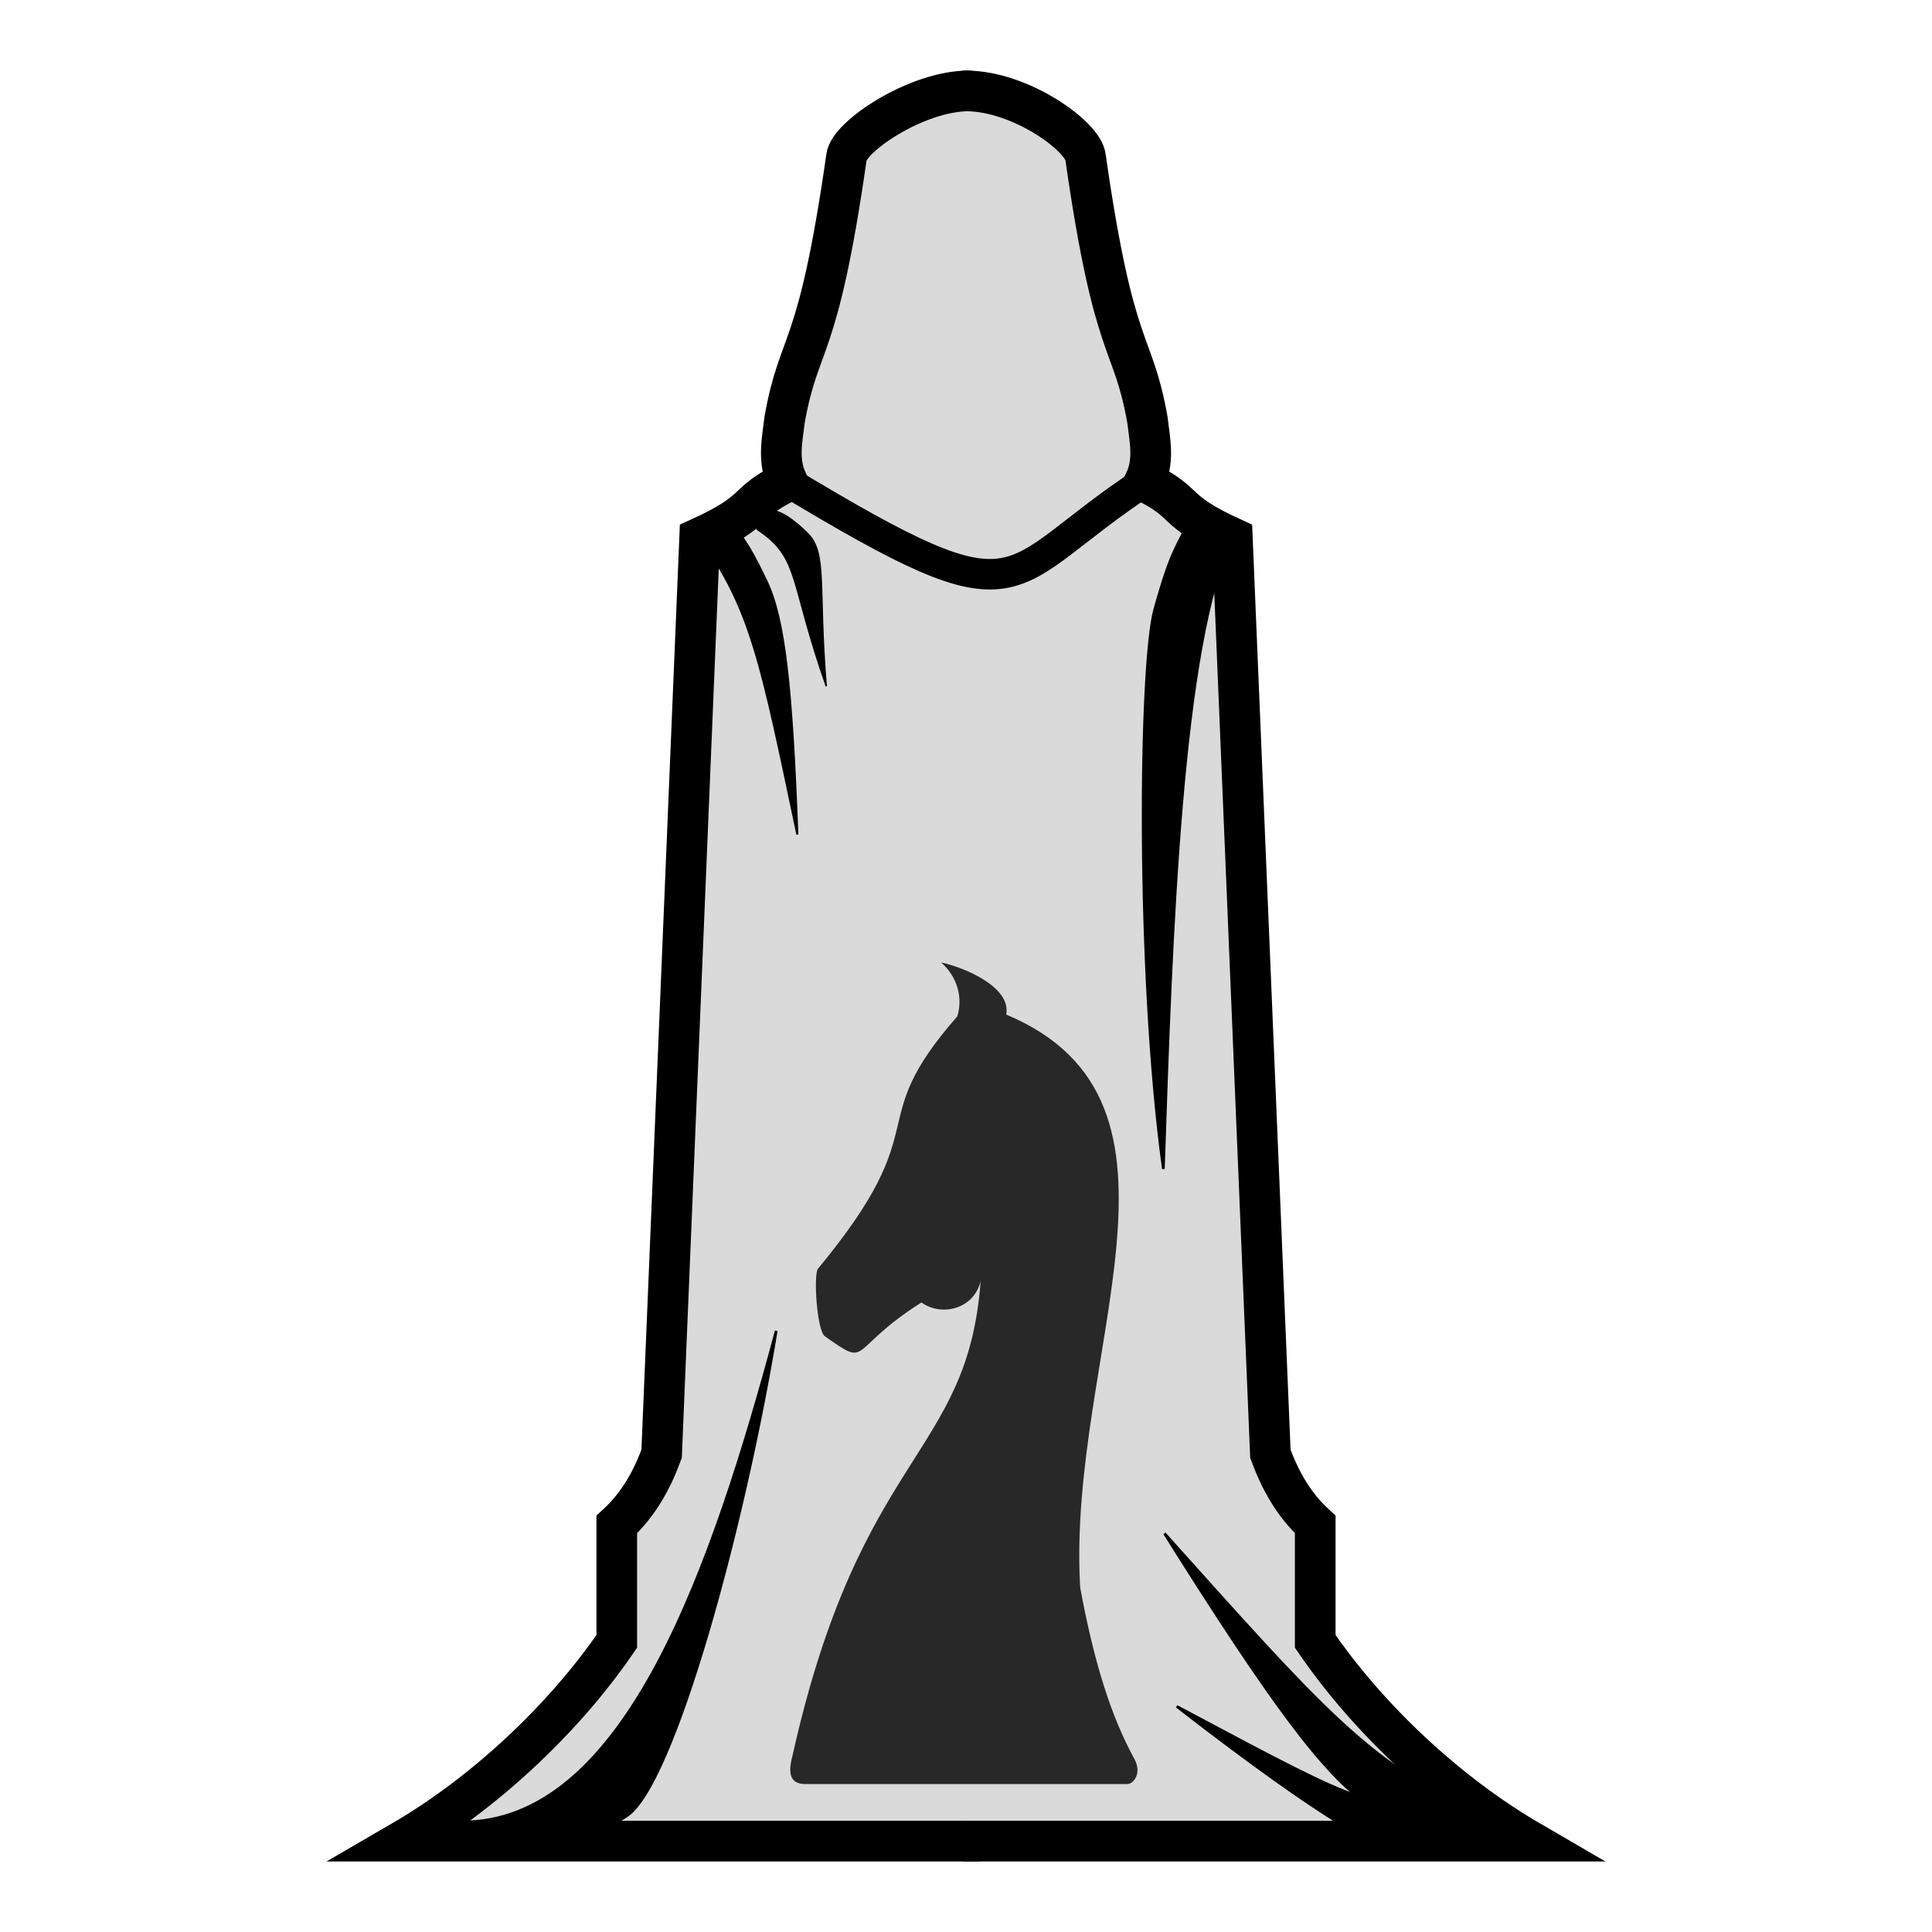
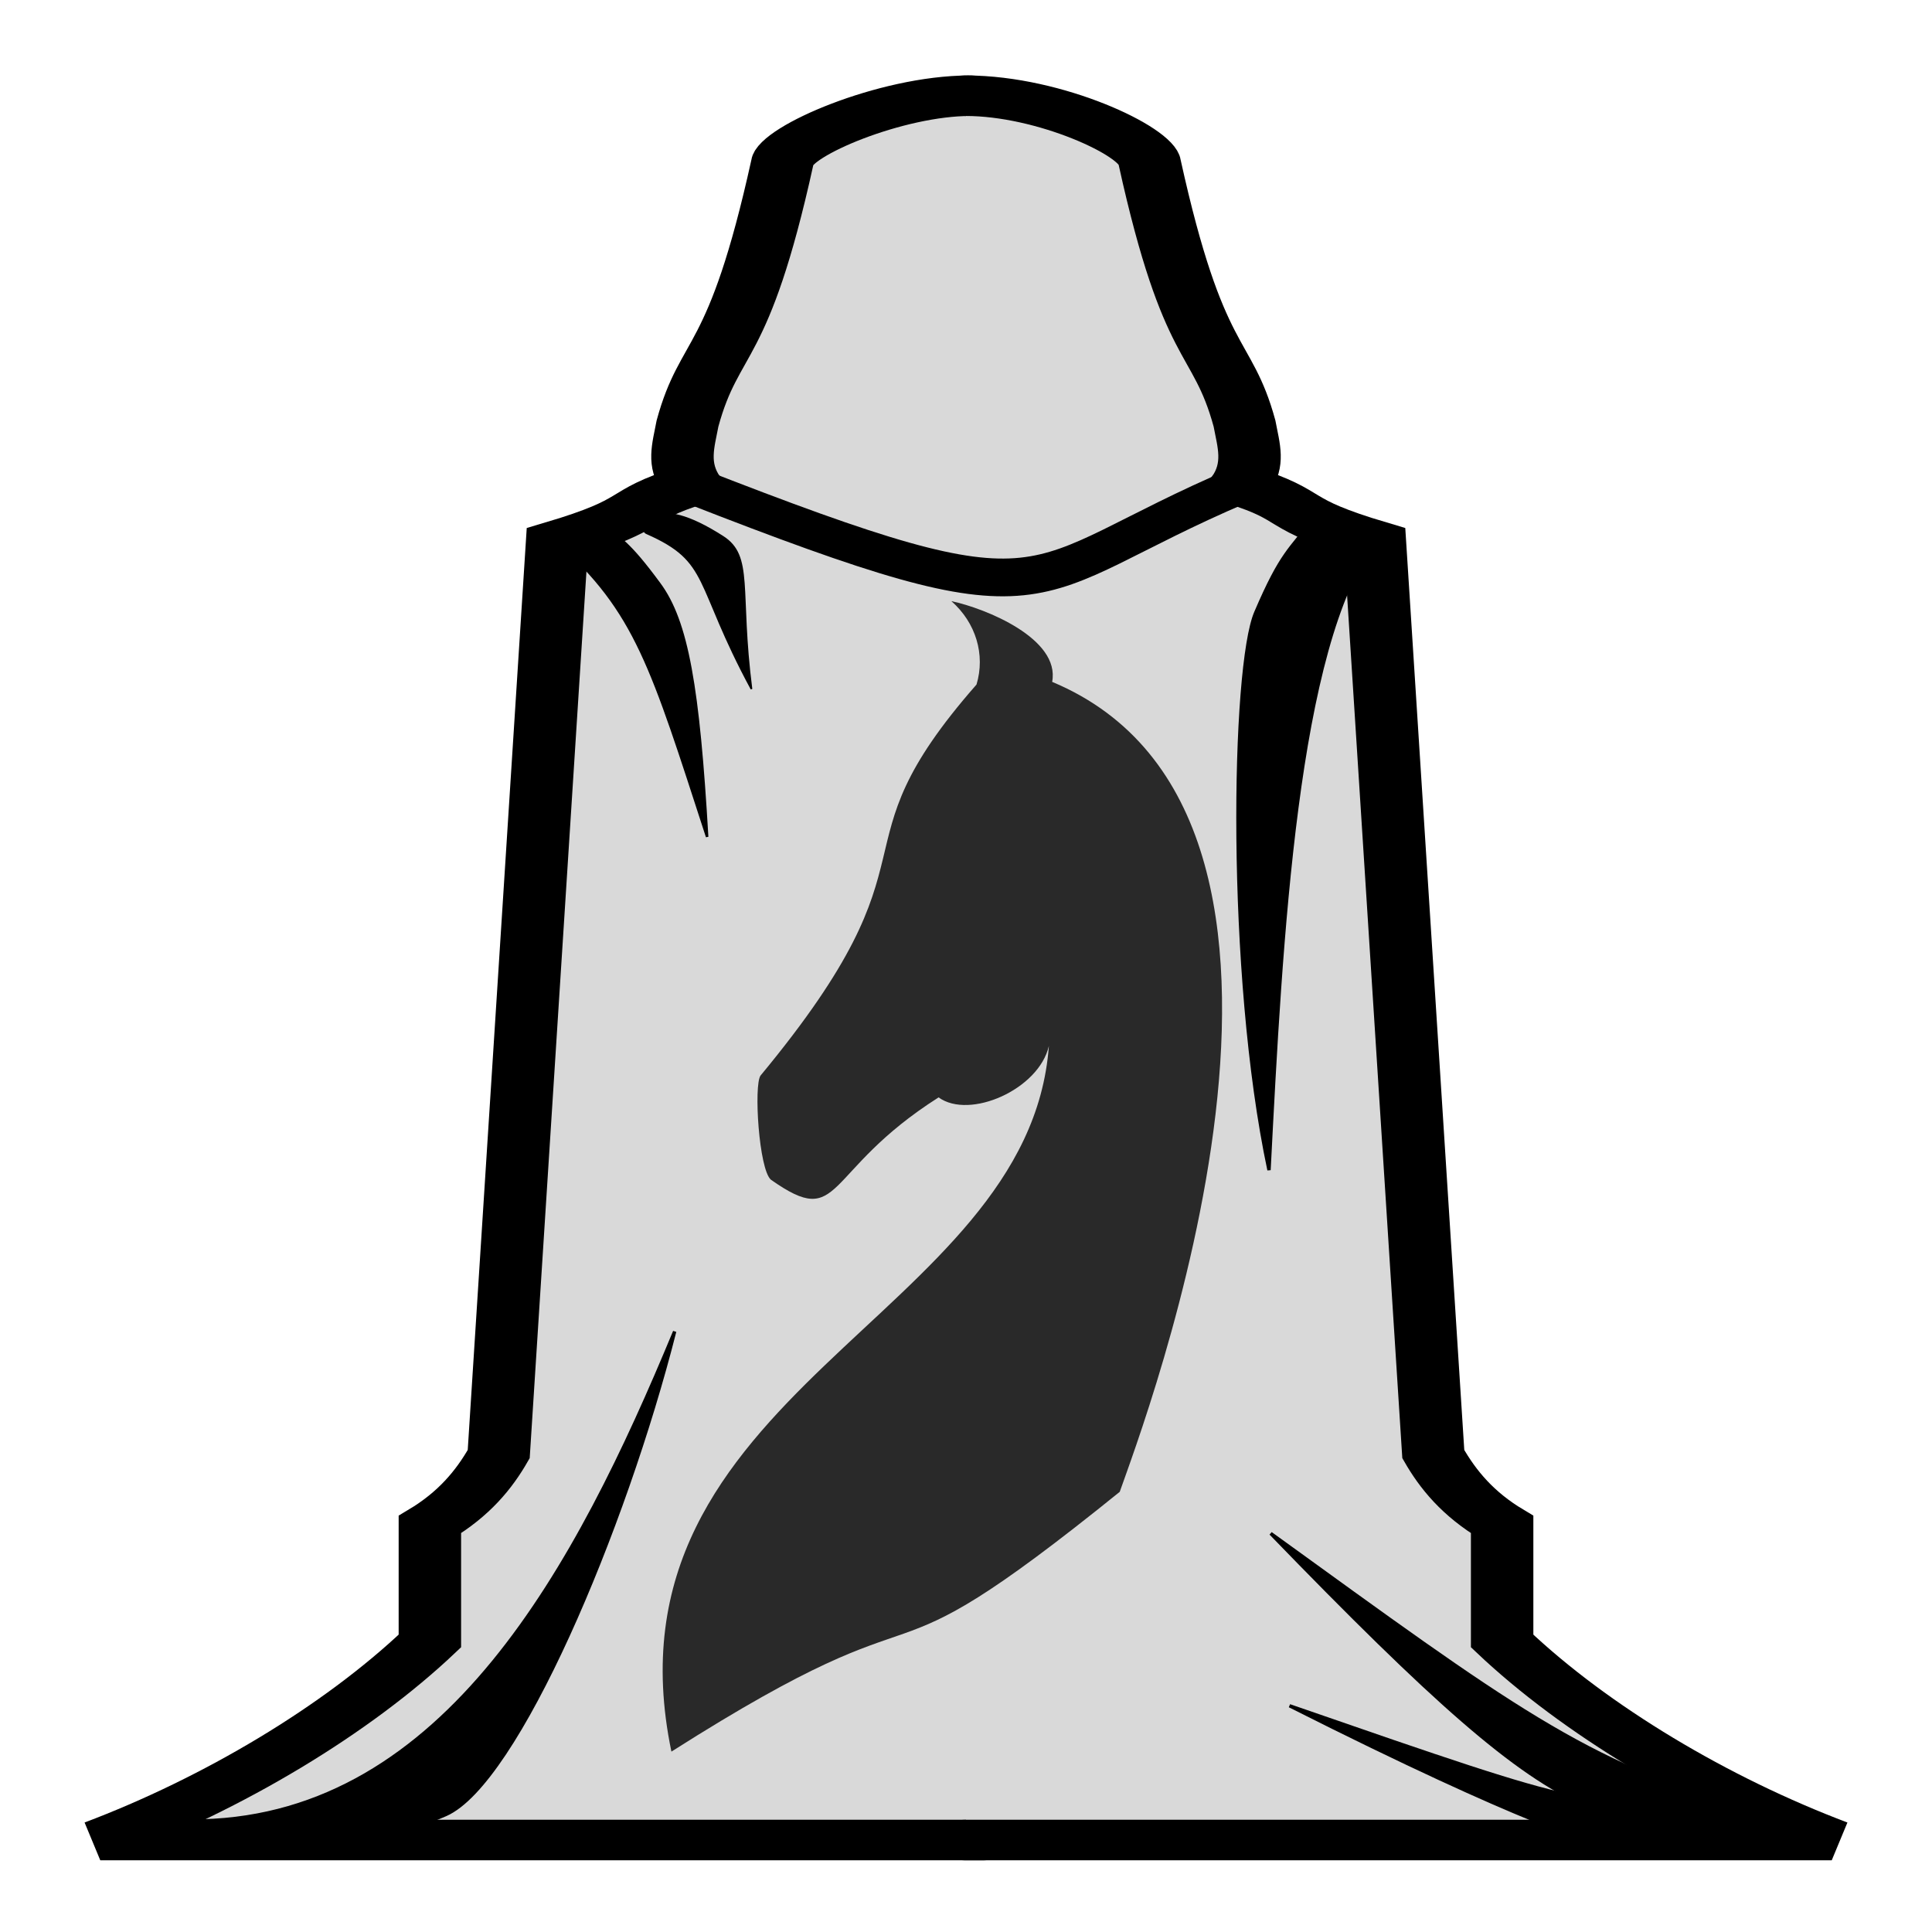
<svg xmlns="http://www.w3.org/2000/svg" width="190mm" height="190mm" viewBox="0 0 190 190" version="1.1" id="svg8">
  <defs id="defs2" />
  <g id="layer2" style="display:inline" transform="translate(0,-107)">
-     <g id="g965" style="fill:#dadada;fill-opacity:1" transform="translate(-10.88266,43.71238)">
-       <path id="path829" d="m 106.133,72.227 c -5.081,0 -11.847,4.507 -12.01,6.548 -2.826,19.755 -4.636,17.646 -6.08,25.792 -0.271,2.203 -0.677,4.047 0.267,6.08 -4.417,2.125 -2.486,2.745 -8.619,5.546 l -3.742,90.07 c -0.942,2.543 -2.227,4.938 -4.41,6.949 v 11.493 c -5.348,7.815 -13.247,15.071 -21.114,19.644 l 56.523,1e-5" style="display:inline;fill:#dadada;fill-opacity:1;stroke:#000000;stroke-width:4;stroke-linecap:round;stroke-linejoin:miter;stroke-miterlimit:4;stroke-dasharray:none;stroke-opacity:1" />
-       <path id="path829-8" d="m 105.883,72.227 c 5.38,0 11.597,4.507 11.76,6.548 2.826,19.755 4.636,17.646 6.08,25.792 0.271,2.203 0.677,4.047 -0.267,6.08 4.417,2.125 2.486,2.745 8.619,5.546 l 3.742,90.07 c 0.942,2.543 2.227,4.938 4.41,6.949 v 11.493 c 5.348,7.815 13.247,15.071 21.114,19.644 h -55.463" style="display:inline;fill:#dadada;fill-opacity:1;stroke:#000000;stroke-width:4;stroke-linecap:round;stroke-linejoin:miter;stroke-miterlimit:4;stroke-dasharray:none;stroke-opacity:1" />
+     <g id="g965" style="fill:#d9d9d9;fill-opacity:1" transform="matrix(1.535198,0,0,0.9966301,-67.55081,44.42965)">
+       <path id="path829" d="m 106.133,72.227 c -5.081,0 -11.847,4.507 -12.01,6.548 -2.826,19.755 -4.636,17.646 -6.08,25.792 -0.271,2.203 -0.677,4.047 0.267,6.08 -4.417,2.125 -2.486,2.745 -8.619,5.546 l -3.742,90.07 c -0.942,2.543 -2.227,4.938 -4.41,6.949 v 11.493 c -5.348,7.815 -13.247,15.071 -21.114,19.644 l 56.523,1e-5" style="display:inline;fill:#d9d9d9;fill-opacity:1;stroke:#000000;stroke-width:4;stroke-linecap:round;stroke-linejoin:miter;stroke-miterlimit:4;stroke-dasharray:none;stroke-opacity:1" />
+       <path id="path829-8" d="m 105.883,72.227 c 5.38,0 11.597,4.507 11.76,6.548 2.826,19.755 4.636,17.646 6.08,25.792 0.271,2.203 0.677,4.047 -0.267,6.08 4.417,2.125 2.486,2.745 8.619,5.546 l 3.742,90.07 c 0.942,2.543 2.227,4.938 4.41,6.949 v 11.493 c 5.348,7.815 13.247,15.071 21.114,19.644 h -55.463" style="display:inline;fill:#d9d9d9;fill-opacity:1;stroke:#000000;stroke-width:4;stroke-linecap:round;stroke-linejoin:miter;stroke-miterlimit:4;stroke-dasharray:none;stroke-opacity:1" />
    </g>
-     <path style="fill:#000000;fill-opacity:1;stroke:#000000;stroke-width:0.265;stroke-linecap:round;stroke-linejoin:miter;stroke-miterlimit:4;stroke-dasharray:none;stroke-opacity:1" d="m 117.319,157.599 c -1.581,3.213 -2.099,3.389 -3.75,9.318 -1.497,5.318 -1.831,35.618 0.842,55.038 0.766,-22.867 1.726,-51.777 6.782,-62.05 0.463,-0.668 -3.334,-3.113 -3.873,-2.307 z" id="path1651" />
-     <path style="display:inline;fill:#000000;fill-opacity:1;stroke:#000000;stroke-width:0.132;stroke-linecap:round;stroke-linejoin:miter;stroke-miterlimit:4;stroke-dasharray:none;stroke-opacity:1" d="m 74.814,157.382 c 1.063,-0.516 2.394,-0.097 4.591,2.058 1.978,1.929 1.038,5.261 1.853,15.046 -3.686,-10.513 -2.575,-12.567 -6.718,-15.373 -0.367,-0.174 -0.161,-1.945 0.274,-1.731 z" id="path1651-7" />
-     <path style="display:inline;fill:#000000;fill-opacity:1;stroke:#000000;stroke-width:0.199;stroke-linecap:round;stroke-linejoin:miter;stroke-miterlimit:4;stroke-dasharray:none;stroke-opacity:1" d="m 71.368,157.697 c 1.586,2.167 1.991,2.23 3.983,6.394 1.798,3.733 2.511,10.292 3.066,24.983 -3.544,-16.79 -4.538,-22.24 -9.61,-29.169 -0.429,-0.433 2.057,-2.733 2.56,-2.208 z" id="path1651-7-7" />
-     <path style="display:inline;fill:#000000;fill-opacity:1;stroke:#000000;stroke-width:0.265;stroke-linecap:round;stroke-linejoin:miter;stroke-miterlimit:4;stroke-dasharray:none;stroke-opacity:1" d="m 143.579,289.34 c -3.276,-1.445 -3.786,-1.247 -8.862,-4.728 -4.565,-3.112 -9.761,-10.21 -20.196,-26.804 15.285,17.025 20.067,22.655 30.543,27.275 0.784,0.215 -0.554,4.528 -1.484,4.257 z" id="path1651-6" />
-     <path style="display:inline;fill:#000000;fill-opacity:1;stroke:#000000;stroke-width:0.265;stroke-linecap:round;stroke-linejoin:miter;stroke-miterlimit:4;stroke-dasharray:none;stroke-opacity:1" d="m 145.124,289.591 c -3.573,-0.237 -3.984,0.123 -9.945,-1.411 0,0 -3.97,-1.342 -19.452,-13.366 20.186,10.77 17.912,9.512 29.336,10.27 0.81,-0.067 1.028,4.444 0.061,4.508 z" id="path1651-6-7" />
-     <path style="display:inline;fill:#000000;fill-opacity:1;stroke:#000000;stroke-width:0.265;stroke-linecap:round;stroke-linejoin:miter;stroke-miterlimit:4;stroke-dasharray:none;stroke-opacity:1" d="m 46.888,289.225 c 3.276,-1.445 9.713,-0.201 14.79,-3.681 4.565,-3.112 11.44,-28.127 14.659,-47.661 -6.248,23.241 -14.659,47.661 -30.265,48.289 -0.784,0.215 -0.115,3.325 0.816,3.054 z" id="path1651-6-0" />
-     <path style="fill:none;stroke:#000000;stroke-width:3;stroke-linecap:butt;stroke-linejoin:miter;stroke-miterlimit:4;stroke-dasharray:none;stroke-opacity:1" d="m 77.427,154.359 c 24.095,14.518 20.575,9.536 35.146,0" id="path1728" />
+     <path style="fill:#000000;fill-opacity:1;stroke:#000000;stroke-width:0.328;stroke-linecap:round;stroke-linejoin:miter;stroke-miterlimit:4;stroke-dasharray:none;stroke-opacity:1" d="m 129.264,157.932 c -2.427,3.202 -3.222,3.377 -5.757,9.287 -2.298,5.3 -2.811,35.498 1.292,54.853 1.176,-22.79 2.651,-51.603 10.411,-61.841 0.71,-0.666 -5.119,-3.102 -5.946,-2.299 z" id="path1651" />
+     <path style="display:inline;fill:#000000;fill-opacity:1;stroke:#000000;stroke-width:0.164;stroke-linecap:round;stroke-linejoin:miter;stroke-miterlimit:4;stroke-dasharray:none;stroke-opacity:1" d="m 64.01,157.716 c 1.631,-0.514 3.675,-0.097 7.048,2.051 3.036,1.922 1.593,5.243 2.845,14.996 -5.659,-10.478 -3.953,-12.525 -10.313,-15.322 -0.564,-0.173 -0.247,-1.939 0.42,-1.725 z" id="path1651-7" />
+     <path style="display:inline;fill:#000000;fill-opacity:1;stroke:#000000;stroke-width:0.246;stroke-linecap:round;stroke-linejoin:miter;stroke-miterlimit:4;stroke-dasharray:none;stroke-opacity:1" d="m 58.72,158.03 c 2.435,2.16 3.057,2.222 6.115,6.372 2.761,3.72 3.855,10.257 4.707,24.899 -5.441,-16.733 -6.967,-22.165 -14.753,-29.071 -0.658,-0.432 3.159,-2.724 3.931,-2.201 z" id="path1651-7-7" />
+     <path style="display:inline;fill:#000000;fill-opacity:1;stroke:#000000;stroke-width:0.328;stroke-linecap:round;stroke-linejoin:miter;stroke-miterlimit:4;stroke-dasharray:none;stroke-opacity:1" d="m 169.578,289.23 c -5.03,-1.44 -5.812,-1.243 -13.605,-4.712 -7.008,-3.101 -14.984,-10.175 -31.005,-26.714 23.466,16.967 30.807,22.579 46.889,27.183 1.204,0.214 -0.85,4.513 -2.279,4.242 z" id="path1651-6" />
+     <path style="display:inline;fill:#000000;fill-opacity:1;stroke:#000000;stroke-width:0.328;stroke-linecap:round;stroke-linejoin:miter;stroke-miterlimit:4;stroke-dasharray:none;stroke-opacity:1" d="m 171.95,289.48 c -5.485,-0.236 -6.116,0.123 -15.267,-1.407 0,0 -6.095,-1.337 -29.863,-13.321 30.99,10.734 27.498,9.48 45.036,10.236 1.244,-0.066 1.579,4.429 0.093,4.492 z" id="path1651-6-7" />
+     <path style="display:inline;fill:#000000;fill-opacity:1;stroke:#000000;stroke-width:0.328;stroke-linecap:round;stroke-linejoin:miter;stroke-miterlimit:4;stroke-dasharray:none;stroke-opacity:1" d="m 21.139,289.115 c 5.03,-1.44 14.912,-0.2 22.705,-3.669 7.008,-3.101 17.563,-28.032 22.505,-47.501 -9.592,23.162 -22.505,47.501 -46.463,48.126 -1.204,0.214 -0.176,3.314 1.253,3.044 z" id="path1651-6-0" />
+     <path style="fill:none;stroke:#000000;stroke-width:3.711;stroke-linecap:butt;stroke-linejoin:miter;stroke-miterlimit:4;stroke-dasharray:none;stroke-opacity:1" d="m 68.022,154.704 c 36.99,14.469 31.587,9.504 53.956,0" id="path1728" />
  </g>
-   <g id="layer4" style="display:none">
-     <g id="g3115" transform="translate(1.07292)" style="fill:#000000;fill-opacity:1">
-       <g style="fill:#000000;fill-opacity:1;stroke:none;stroke-opacity:1" id="g3001">
-         <path style="fill:#000000;fill-opacity:1;stroke:none;stroke-width:0.265;stroke-linecap:butt;stroke-linejoin:miter;stroke-miterlimit:4;stroke-dasharray:none;stroke-opacity:1" d="M 94.022,175.448 H 78.052 c 2.835,-38.869 10.481,-35.958 10.205,-61.61 -2.635,-0.25 -3.9,-1.962 -5.151,-3.528 L 78.808,88.702 c 10.085,22.462 13.098,7.88 15.119,-15.119" id="path2955" />
-         <path style="fill:#000000;fill-opacity:1;stroke:none;stroke-width:0.265px;stroke-linecap:butt;stroke-linejoin:miter;stroke-opacity:1" d="m 85.99,102.215 c -0.627,-3.717 -1.173,-4.788 0,-10.772 0.851,5.165 2.875,7.362 7.087,8.504 z" id="path2972" />
-       </g>
-       <g style="fill:#000000;fill-opacity:1;stroke:none;stroke-opacity:1" id="g3001-0" transform="matrix(-1,0,0,1,187.8542,0)">
-         <path style="fill:#000000;fill-opacity:1;stroke:none;stroke-width:0.265;stroke-linecap:butt;stroke-linejoin:miter;stroke-miterlimit:4;stroke-dasharray:none;stroke-opacity:1" d="M 94.778,175.448 H 78.052 c 2.835,-38.869 10.481,-35.958 10.205,-61.61 -2.635,-0.25 -3.9,-1.962 -5.151,-3.528 L 78.808,88.702 c 10.085,22.462 13.098,7.88 15.119,-15.119" id="path2955-9" />
-         <path style="fill:#000000;fill-opacity:1;stroke:none;stroke-width:0.265px;stroke-linecap:butt;stroke-linejoin:miter;stroke-opacity:1" d="m 85.99,102.215 c -0.627,-3.717 -1.173,-4.788 0,-10.772 0.851,5.165 2.875,7.362 7.087,8.504 z" id="path2972-0" />
-       </g>
+   <g id="layer9" style="display:inline">
+     <path style="fill:#292929;fill-opacity:1;stroke:none;stroke-width:0.41px;stroke-linecap:butt;stroke-linejoin:miter;stroke-opacity:1" d="m 66.029,172.261 c -7.386,-35.527 35.16,-42.587 37.122,-69.402 -0.985,4.29 -7.803,7.275 -10.846,5.063 -11.518,7.317 -9.387,13.1 -16.488,8.097 -1.187,-1.007 -1.7,-9.287 -1.024,-10.243 18.576,-22.424 6.445,-21.586 21.24,-38.455 0.886,-2.941 -0.062,-6.083 -2.47,-8.202 3.367,0.71 10.72,3.69 9.91,7.938 31.822,13.316 8.813,73.452 6.645,79.657 -26.147,21.117 -15.724,7.524 -44.089,25.546 z" id="path3130" />
+   </g>
+   <g id="layer1" style="display:none;fill:#6b6b6b;fill-opacity:1">
+     <g id="g6218">
+       <path style="fill:#292929;fill-opacity:1;stroke:none;stroke-width:4.647;stroke-linecap:round;stroke-opacity:1" d="M 89.78,75.452 V 89.635 H 75.377 v 8.595 h 14.635 v 13.705 c -6.824,-4.035 -13.57,-8.157 -25.223,-6.759 -10.317,1.132 -11.033,16.485 -10.729,23.93 -0.074,5.34 3.435,23.761 10.215,30.112 2.017,2.37 4.733,4.024 9.59,7.306 l -10.768,-0.232 c -3.845,0 -4.364,8.796 0.201,8.796 l 34.036,0.031 c -9.752,-9.102 -3.561,-15.232 -25.581,-21.902 -7.017,-4.01 -13.707,-38.144 -4.319,-38.144 29.901,-0.868 22.258,32.964 22.258,50.352 0,4.367 -4.514,9.705 7.643,9.694 V 75.233 Z" id="path1266" />
+       <path style="fill:#292929;fill-opacity:1;stroke:none;stroke-width:4.647;stroke-linecap:round;stroke-opacity:1" d="M 100.22,75.418 V 89.601 h 14.402 v 8.595 H 99.988 v 13.705 c 6.824,-4.035 13.57,-8.157 25.223,-6.759 10.317,1.132 11.033,16.485 10.729,23.93 0.074,5.34 -3.435,23.761 -10.215,30.112 -2.017,2.37 -4.733,4.024 -9.59,7.306 l 10.768,-0.232 c 3.845,0 4.364,8.796 -0.201,8.796 l -34.036,0.031 c 9.752,-9.102 3.561,-15.232 25.581,-21.902 7.017,-4.01 13.707,-38.144 4.319,-38.144 -29.901,-0.868 -22.258,32.964 -22.258,50.352 0,4.367 4.514,9.705 -7.643,9.694 V 75.199 Z" id="path1266-3" />
    </g>
  </g>
-   <g id="layer5" style="display:none">
-     <path style="fill:none;stroke:#000000;stroke-width:0.265px;stroke-linecap:butt;stroke-linejoin:miter;stroke-opacity:1" d="M 93.077,175.448 Z" id="path3025" />
-     <g id="g3107" transform="translate(1.214659)" style="fill:#000000;fill-opacity:1">
-       <path id="path3027" d="M 93.787,175.448 H 72.373 c 6.782,-24.384 20.64,-31.604 18.058,-61.327 -3.944,0.216 -11.523,-2.613 -10.16,-4.851 4.571,-7.827 10.928,-5.934 13.514,-24.631 -5.461,4.077 -3.794,-1.008 0,-10.914" style="fill:#000000;fill-opacity:1;stroke:none;stroke-width:0.265px;stroke-linecap:butt;stroke-linejoin:miter;stroke-opacity:1" />
-       <path id="path3027-7" d="m 93.077,175.448 h 22.121 c -6.782,-24.384 -20.64,-31.604 -18.058,-61.327 3.944,0.216 11.523,-2.613 10.16,-4.851 -4.571,-7.827 -10.928,-5.934 -13.514,-24.631 5.461,4.077 3.528,-0.733 -0.126,-4.605" style="fill:#000000;fill-opacity:1;stroke:none;stroke-width:0.265px;stroke-linecap:butt;stroke-linejoin:miter;stroke-opacity:1" />
+   <g id="layer8" style="display:none">
+     <path style="fill:#292929;fill-opacity:1;stroke:none;stroke-width:4.647;stroke-linecap:round;stroke-opacity:1" d="m 101.438,95.871 c 10.802,-2.997 4.705,-16.709 -4.504,-19.243 -9.565,3.363 -13.557,15.993 -4.471,19.173 C 70.883,111.764 54.36,155.105 73.869,160.351 l -10.768,-0.232 c -3.845,0 -4.364,16.839 0.201,16.839 l 64.513,0.031 c 3.02,0 2.847,-16.005 -0.553,-16.005 -5.529,0 -7.006,-0.082 -11.474,-0.082 22.712,-6.678 5.796,-38.579 -5.182,-59.193 -5.428,8.859 -10.897,25.418 -10.897,31.596 -5.718,-3.311 -1.591,-25.466 1.729,-37.435 z" id="path1266-8" />
+   </g>
+   <g id="layer10" style="display:none">
+     <g id="g6419" transform="translate(0.3490913)">
+       <path style="fill:#292929;fill-opacity:1;stroke:none;stroke-width:4.647;stroke-linecap:round;stroke-opacity:1" d="m 69.665,161.145 c -0.702,-4.556 5.305,-7.49 0,-10.233 V 94.213 H 80.139 V 132.524 h 7.632 V 93.866 h 9.108 l 0.085,81.254 H 58.456 c -3.155,0 -2.727,-13.975 0,-13.975 z" id="path6393" />
+       <path style="display:inline;fill:#292929;fill-opacity:1;stroke:none;stroke-width:4.647;stroke-linecap:round;stroke-opacity:1" d="m 119.637,161.145 c 0.702,-4.556 -5.305,-7.49 0,-10.233 V 94.213 h -10.473 V 132.524 h -7.632 V 93.866 h -9.108 l -0.085,81.254 h 38.508 c 3.155,0 2.727,-13.975 0,-13.975 z" id="path6393-7" />
    </g>
  </g>
-   <g id="layer6" style="display:none">
-     <g id="g3103" style="fill:#000000;fill-opacity:1">
-       <path id="path3060" d="M 94.995,175.448 H 79.026 v -4.564 h 2.646 l 8.202,-47.493 V 113.8 H 82.532 V 97.462 h 4.694 l 0.047,6.813 h 4.695 v -6.879 h 3.032" style="fill:#000000;fill-opacity:1;stroke:none;stroke-width:0.265px;stroke-linecap:butt;stroke-linejoin:miter;stroke-opacity:1" />
-       <path id="path3060-1" d="m 93.417,175.448 h 17.557 v -4.564 h -2.646 l -8.202,-47.493 V 113.8 h 7.342 V 97.462 h -4.694 l -0.047,6.813 h -4.929 v -6.879 h -3.691" style="fill:#000000;fill-opacity:1;stroke:none;stroke-width:0.265px;stroke-linecap:butt;stroke-linejoin:miter;stroke-opacity:1" />
+   <g id="layer11" style="display:none">
+     <g id="g6536" transform="matrix(1.701996,0,0,1.701996,-63.22616,-72.66014)">
+       <circle style="fill:#292929;fill-opacity:1;fill-rule:nonzero;stroke:none;stroke-width:0.265;stroke-linecap:round;stroke-linejoin:bevel;stroke-miterlimit:4;stroke-dasharray:none;stroke-opacity:1;paint-order:fill markers stroke" id="path3080" cx="95" cy="118.522" r="20.112" />
+       <path style="fill:#292929;fill-opacity:1;stroke:none;stroke-width:0.265px;stroke-linecap:butt;stroke-linejoin:miter;stroke-opacity:1" d="m 77.531,102.736 3.739,4.978 12.998,-7.12 -4.984,-6.044 z" id="path3082" />
+       <path style="fill:none;stroke:#292929;stroke-width:3;stroke-linecap:round;stroke-linejoin:miter;stroke-miterlimit:4;stroke-dasharray:none;stroke-opacity:1" d="M 84.658,100.385 C 78.417,82.074 78.722,102.736 72.318,96.461" id="path3084" />
    </g>
  </g>
-   <g id="layer7" style="display:none">
-     <g id="g3151">
-       <path id="path3084" d="M 84.658,100.385 C 78.417,82.074 78.722,102.736 72.318,96.461" style="fill:none;stroke:#0e0e0e;stroke-width:3;stroke-linecap:round;stroke-linejoin:miter;stroke-miterlimit:4;stroke-dasharray:none;stroke-opacity:1" />
-       <g style="fill:#131313;fill-opacity:1" id="g3143">
-         <path style="fill:#131313;fill-opacity:1;stroke:none;stroke-width:0.265px;stroke-linecap:butt;stroke-linejoin:miter;stroke-opacity:1" d="M 95,175.448 H 74.296 c 0.927,-0.484 0.839,-0.983 -0.009,-1.521 12.723,-1.419 18.258,-29.981 18.799,-38.318 l 1.772,-0.047" id="path3078" />
-         <circle style="opacity:1;fill:#131313;fill-opacity:1;fill-rule:nonzero;stroke:none;stroke-width:0.265;stroke-linecap:round;stroke-linejoin:bevel;stroke-miterlimit:4;stroke-dasharray:none;stroke-opacity:1;paint-order:fill markers stroke" id="path3080" cx="95" cy="118.522" r="20.112" />
-         <path style="fill:#131313;fill-opacity:1;stroke:none;stroke-width:0.265px;stroke-linecap:butt;stroke-linejoin:miter;stroke-opacity:1" d="m 77.531,102.736 3.739,4.978 12.998,-7.12 -4.984,-6.044 z" id="path3082" />
-         <path style="fill:#131313;fill-opacity:1;stroke:none;stroke-width:0.265px;stroke-linecap:butt;stroke-linejoin:miter;stroke-opacity:1" d="m 93.545,175.448 h 22.159 c -0.927,-0.484 -0.839,-0.983 0.009,-1.521 -12.723,-1.419 -18.258,-29.981 -18.799,-38.318 l -3.162,-1.767" id="path3078-8" />
-       </g>
-     </g>
-   </g>
-   <g id="layer9" style="display:inline">
-     <path style="fill:#282828;fill-opacity:1;stroke:none;stroke-width:0.265px;stroke-linecap:butt;stroke-linejoin:miter;stroke-opacity:1" d="M 110.875,175.448 H 79.125 c -1.414,-0.03 -1.656,-1.04 -1.191,-2.778 6.693,-29.987 17.239,-29.382 18.506,-46.699 -0.636,2.77 -3.856,3.545 -5.821,2.117 -7.438,4.725 -4.939,6.538 -9.525,3.307 -0.766,-0.65 -1.098,-5.997 -0.661,-6.615 11.996,-14.481 4.162,-13.939 13.716,-24.833 0.572,-1.899 -0.04,-3.928 -1.595,-5.296 2.174,0.458 6.923,2.383 6.4,5.126 20.55,8.599 5.924,33.374 7.276,56.356 1.391,7.519 3.091,12.765 5.306,16.801 0.832,1.493 -0.115,2.526 -0.661,2.514 z" id="path3130" />
-   </g>
</svg>
